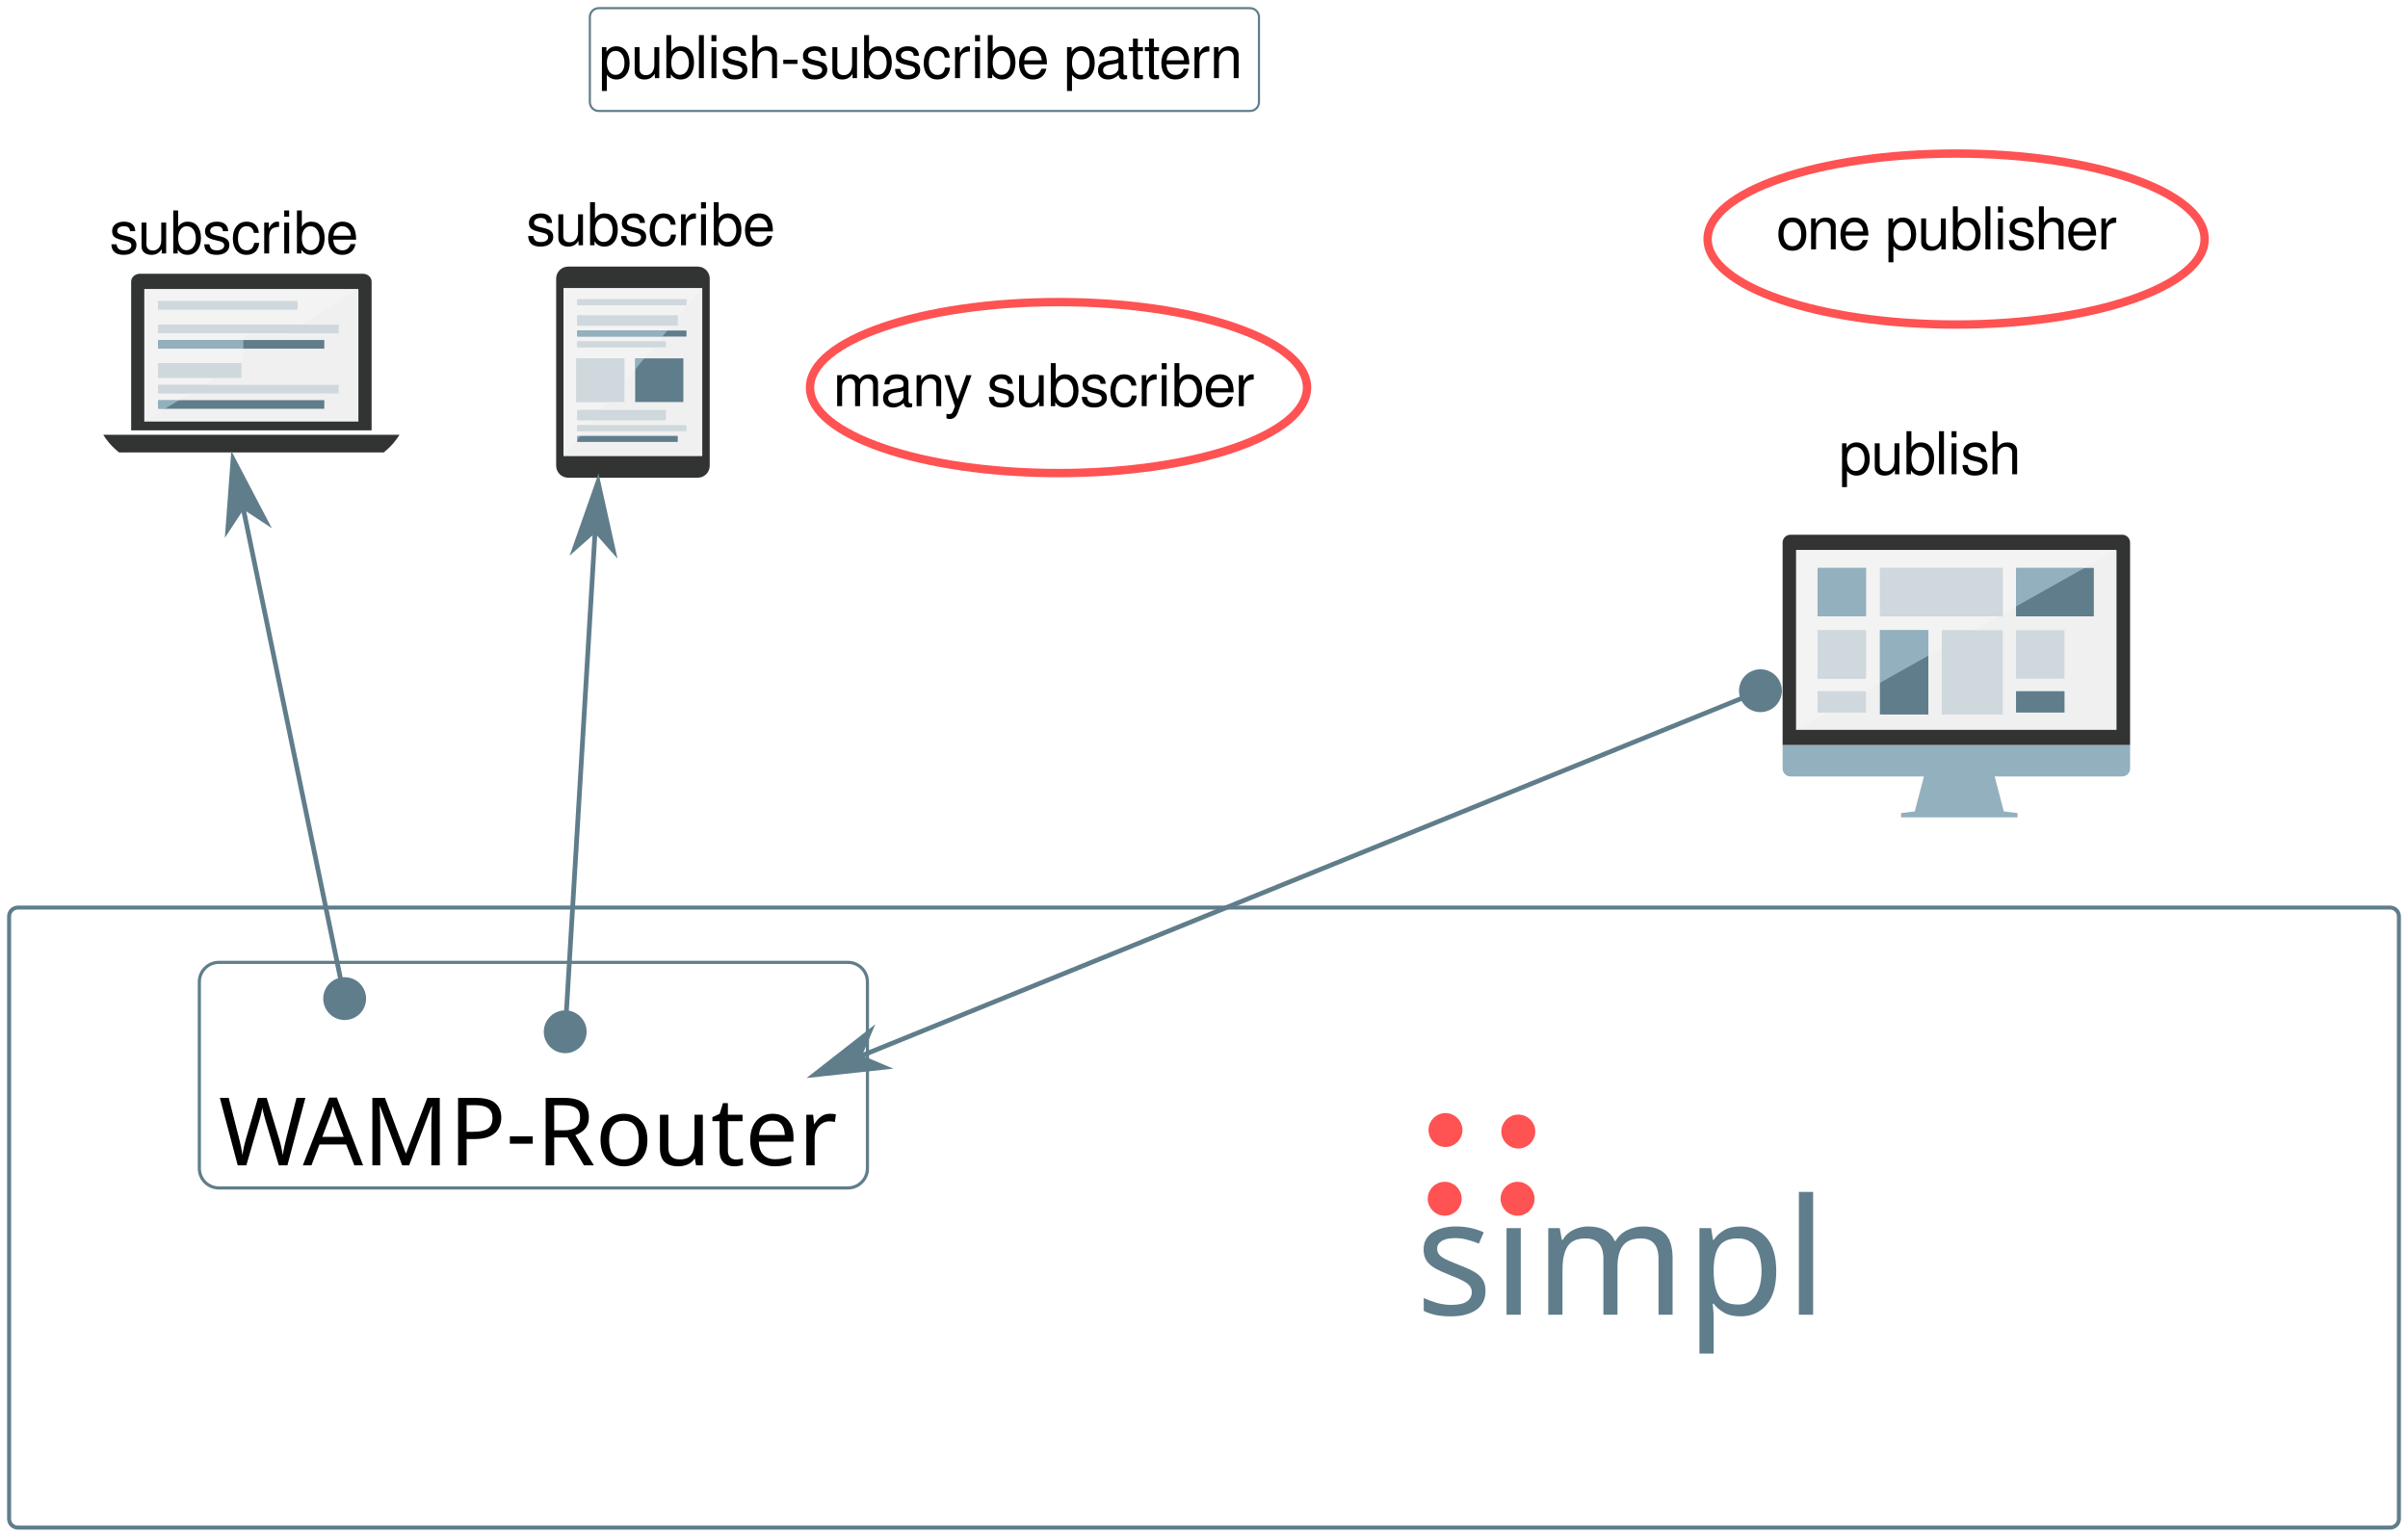
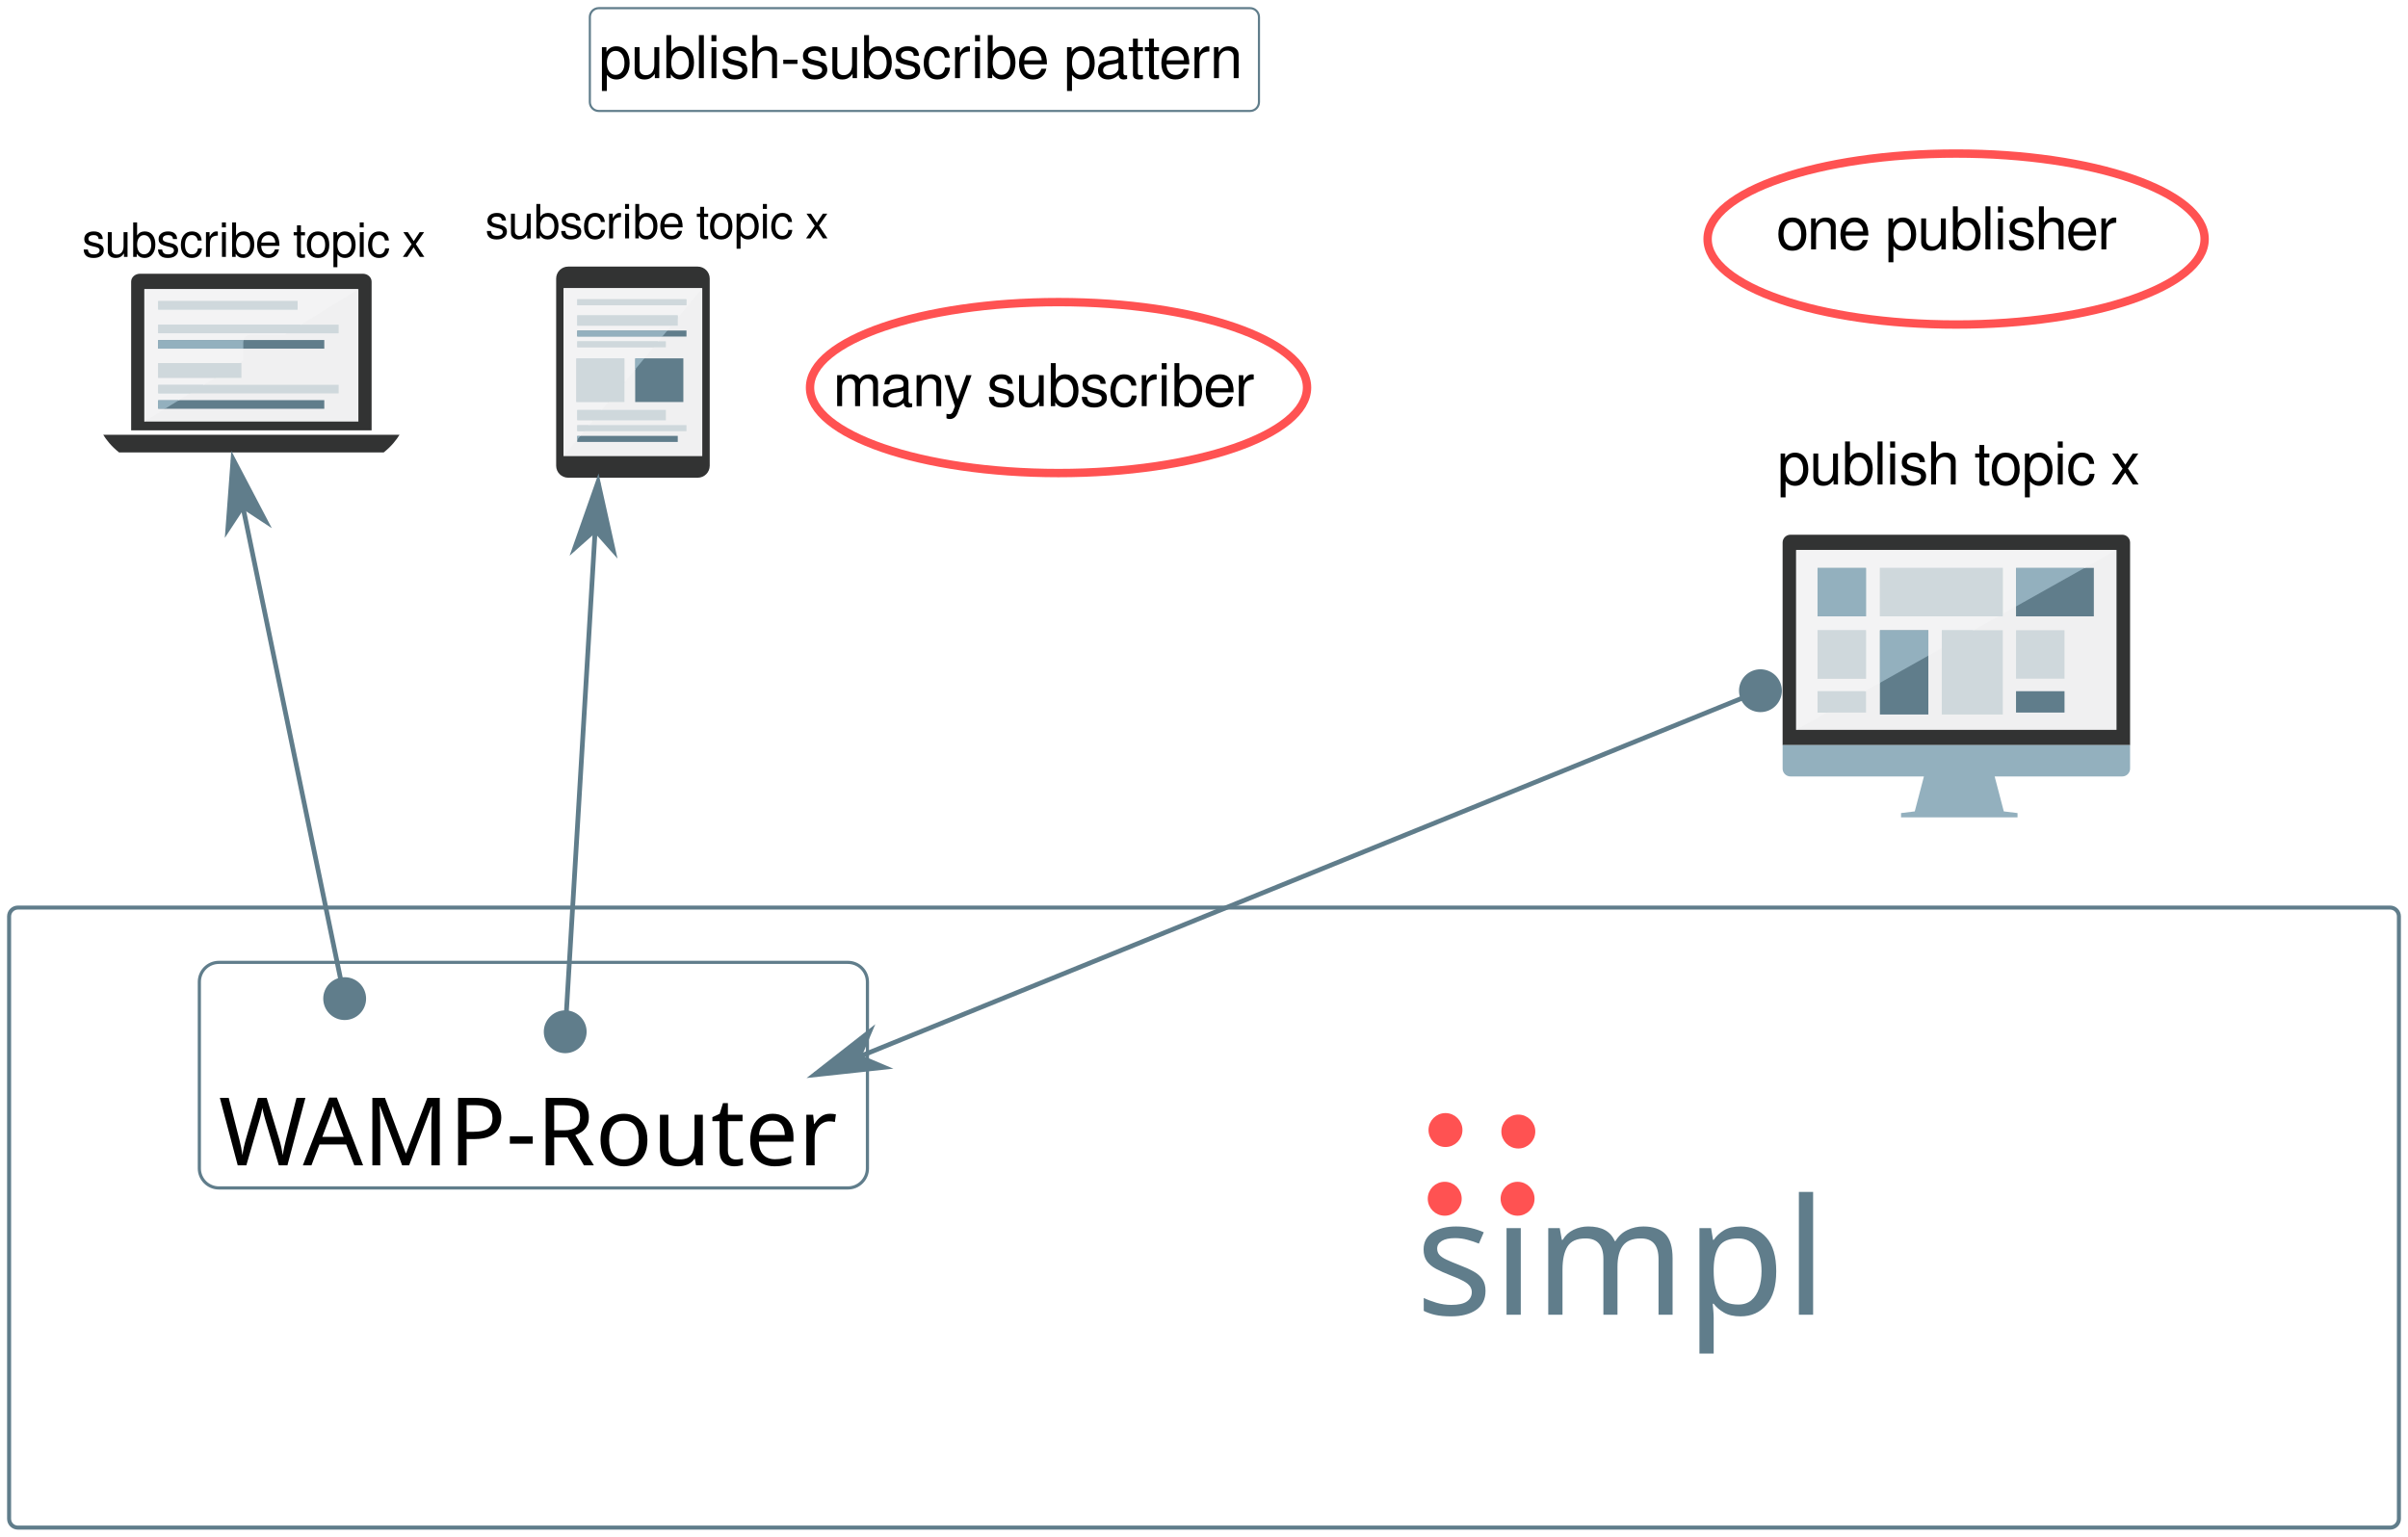
<svg xmlns="http://www.w3.org/2000/svg" id="svg2" version="1.1" width="1019.263" height="650.573" viewBox="0 0 1019.263 650.573">
  <defs id="defs6">
    <marker style="overflow:visible" id="marker6931" refX="0" refY="0" orient="auto">
      <path transform="matrix(-0.8,0,0,-0.8,-10,0)" style="fill:#607d8b;fill-opacity:1;fill-rule:evenodd;stroke:#607d8b;stroke-width:1pt;stroke-opacity:1" d="M 0,0 5,-5 -12.5,0 5,5 Z" id="path6933" />
    </marker>
    <marker style="overflow:visible" id="marker6819" refX="0" refY="0" orient="auto">
      <path transform="matrix(0.8,0,0,0.8,5.92,0.8)" style="fill:#607d8b;fill-opacity:1;fill-rule:evenodd;stroke:#607d8b;stroke-width:1pt;stroke-opacity:1" d="m -2.5,-1 c 0,2.76 -2.24,5 -5,5 -2.76,0 -5,-2.24 -5,-5 0,-2.76 2.24,-5 5,-5 2.76,0 5,2.24 5,5 z" id="path6821" />
    </marker>
    <marker orient="auto" refY="0" refX="0" id="marker6187" style="overflow:visible">
      <path id="path6189" d="M 0,0 5,-5 -12.5,0 5,5 Z" style="fill:#000000;fill-opacity:1;fill-rule:evenodd;stroke:#000000;stroke-width:1pt;stroke-opacity:1" transform="matrix(-0.8,0,0,-0.8,-10,0)" />
    </marker>
    <marker orient="auto" refY="0" refX="0" id="marker6123" style="overflow:visible">
      <path id="path6125" d="m -2.5,-1 c 0,2.76 -2.24,5 -5,5 -2.76,0 -5,-2.24 -5,-5 0,-2.76 2.24,-5 5,-5 2.76,0 5,2.24 5,5 z" style="fill:#ff5252;fill-opacity:1;fill-rule:evenodd;stroke:#ff5252;stroke-width:1pt;stroke-opacity:1" transform="matrix(0.8,0,0,0.8,5.92,0.8)" />
    </marker>
    <marker orient="auto" refY="0" refX="0" id="Arrow1Lstart" style="overflow:visible">
      <path id="path5657" d="M 0,0 5,-5 -12.5,0 5,5 Z" style="fill:#000000;fill-opacity:1;fill-rule:evenodd;stroke:#000000;stroke-width:1pt;stroke-opacity:1" transform="matrix(0.8,0,0,0.8,10,0)" />
    </marker>
    <marker orient="auto" refY="0" refX="0" id="DotL" style="overflow:visible">
      <path id="path5718" d="m -2.5,-1 c 0,2.76 -2.24,5 -5,5 -2.76,0 -5,-2.24 -5,-5 0,-2.76 2.24,-5 5,-5 2.76,0 5,2.24 5,5 z" style="fill:#ff5252;fill-opacity:1;fill-rule:evenodd;stroke:#ff5252;stroke-width:1pt;stroke-opacity:1" transform="matrix(0.8,0,0,0.8,5.92,0.8)" />
    </marker>
    <marker orient="auto" refY="0" refX="0" id="marker6057-3" style="overflow:visible">
      <path id="path6059-4" d="m -2.5,-1 c 0,2.76 -2.24,5 -5,5 -2.76,0 -5,-2.24 -5,-5 0,-2.76 2.24,-5 5,-5 2.76,0 5,2.24 5,5 z" style="fill:#ff5252;fill-opacity:1;fill-rule:evenodd;stroke:#ff5252;stroke-width:1pt;stroke-opacity:1" transform="matrix(0.8,0,0,0.8,5.92,0.8)" />
    </marker>
    <marker orient="auto" refY="0" refX="0" id="marker6057-37" style="overflow:visible">
      <path id="path6059-47" d="m -2.5,-1 c 0,2.76 -2.24,5 -5,5 -2.76,0 -5,-2.24 -5,-5 0,-2.76 2.24,-5 5,-5 2.76,0 5,2.24 5,5 z" style="fill:#ff5252;fill-opacity:1;fill-rule:evenodd;stroke:#ff5252;stroke-width:1pt;stroke-opacity:1" transform="matrix(0.8,0,0,0.8,5.92,0.8)" />
    </marker>
    <marker orient="auto" refY="0" refX="0" id="marker6057-6" style="overflow:visible">
      <path id="path6059-2" d="m -2.5,-1 c 0,2.76 -2.24,5 -5,5 -2.76,0 -5,-2.24 -5,-5 0,-2.76 2.24,-5 5,-5 2.76,0 5,2.24 5,5 z" style="fill:#ff5252;fill-opacity:1;fill-rule:evenodd;stroke:#ff5252;stroke-width:1pt;stroke-opacity:1" transform="matrix(0.8,0,0,0.8,5.92,0.8)" />
    </marker>
    <marker orient="auto" refY="0" refX="0" id="marker6057-37-3" style="overflow:visible">
      <path id="path6059-47-8" d="m -2.5,-1 c 0,2.76 -2.24,5 -5,5 -2.76,0 -5,-2.24 -5,-5 0,-2.76 2.24,-5 5,-5 2.76,0 5,2.24 5,5 z" style="fill:#ff5252;fill-opacity:1;fill-rule:evenodd;stroke:#ff5252;stroke-width:1pt;stroke-opacity:1" transform="matrix(0.8,0,0,0.8,5.92,0.8)" />
    </marker>
    <marker orient="auto" refY="0" refX="0" id="marker6057-37-0" style="overflow:visible">
      <path id="path6059-47-2" d="m -2.5,-1 c 0,2.76 -2.24,5 -5,5 -2.76,0 -5,-2.24 -5,-5 0,-2.76 2.24,-5 5,-5 2.76,0 5,2.24 5,5 z" style="fill:#ff5252;fill-opacity:1;fill-rule:evenodd;stroke:#ff5252;stroke-width:1pt;stroke-opacity:1" transform="matrix(0.8,0,0,0.8,5.92,0.8)" />
    </marker>
    <marker orient="auto" refY="0" refX="0" id="marker6057-37-02" style="overflow:visible">
      <path id="path6059-47-9" d="m -2.5,-1 c 0,2.76 -2.24,5 -5,5 -2.76,0 -5,-2.24 -5,-5 0,-2.76 2.24,-5 5,-5 2.76,0 5,2.24 5,5 z" style="fill:#ff5252;fill-opacity:1;fill-rule:evenodd;stroke:#ff5252;stroke-width:1pt;stroke-opacity:1" transform="matrix(0.8,0,0,0.8,5.92,0.8)" />
    </marker>
    <marker orient="auto" refY="0" refX="0" id="marker6057-37-33" style="overflow:visible">
      <path id="path6059-47-90" d="m -2.5,-1 c 0,2.76 -2.24,5 -5,5 -2.76,0 -5,-2.24 -5,-5 0,-2.76 2.24,-5 5,-5 2.76,0 5,2.24 5,5 z" style="fill:#ff5252;fill-opacity:1;fill-rule:evenodd;stroke:#ff5252;stroke-width:1pt;stroke-opacity:1" transform="matrix(0.8,0,0,0.8,5.92,0.8)" />
    </marker>
  </defs>
  <rect style="opacity:1;fill:none;fill-opacity:1;fill-rule:evenodd;stroke:#607d8b;stroke-width:1.702;stroke-linecap:round;stroke-linejoin:round;stroke-miterlimit:4;stroke-dasharray:none;stroke-dashoffset:0;stroke-opacity:1" id="rect5641" width="1011.562" height="262.5" x="3.851" y="384.221" ry="3.725" />
  <rect style="opacity:1;fill:none;fill-opacity:1;fill-rule:evenodd;stroke:#607d8b;stroke-width:1.34;stroke-linecap:round;stroke-linejoin:round;stroke-miterlimit:4;stroke-dasharray:none;stroke-dashoffset:0;stroke-opacity:1" id="rect3338-2" width="282.788" height="95.494" x="84.381" y="407.426" ry="8.271" />
  <path id="path18" style="fill:#f0f0f1;fill-opacity:1;fill-rule:nonzero;stroke:none" d="m 61.114,178.459 90.582,0 0,-56.03 -90.582,0 0,56.03 z" />
  <path id="path20" style="fill:#323333;fill-opacity:1;fill-rule:nonzero;stroke:none" d="m 151.696,178.459 -90.582,0 0,-56.03 90.582,0 0,56.03 m 5.601,-59.209 c 0,-1.945 -1.744,-3.359 -3.688,-3.359 l -94.375,0 c -1.947,0 -3.723,1.414 -3.723,3.359 l 0,62.944 101.785,0 0,-62.944" />
  <path id="path22" style="fill:#323333;fill-opacity:1;fill-rule:nonzero;stroke:none;marker-end:" d="m 129.519,184.062 -85.822,0 c 1.211,2.007 3.294,4.768 6.687,7.47 l 112.042,0 c 3.39,-2.703 5.478,-5.463 6.688,-7.47 l -39.595,0" />
  <path id="path24" style="fill:#cfd8dc;fill-opacity:1;fill-rule:nonzero;stroke:none" d="m 66.937,159.979 35.256,0 0,-6.282 -35.256,0 0,6.282 z" />
  <path id="path26" style="fill:#cfd8dc;fill-opacity:1;fill-rule:nonzero;stroke:none" d="m 66.937,166.557 76.408,0 0,-3.657 -76.408,0 0,3.657 z" />
  <path id="path28" style="fill:#607d8b;fill-opacity:1;fill-rule:nonzero;stroke:none" d="m 66.937,173.059 70.327,0 0,-3.655 -70.327,0 0,3.655 z" />
  <path id="path30" style="fill:#cfd8dc;fill-opacity:1;fill-rule:nonzero;stroke:none" d="m 66.937,141.106 76.408,0 0,-3.657 -76.408,0 0,3.657 z" />
  <path id="path32" style="fill:#607d8b;fill-opacity:1;fill-rule:nonzero;stroke:none" d="m 66.937,147.609 70.327,0 0,-3.659 -70.327,0 0,3.659 z" />
  <path id="path34" style="fill:#cfd8dc;fill-opacity:1;fill-rule:nonzero;stroke:none" d="m 66.937,131.084 59.033,0 0,-3.659 -59.033,0 0,3.659 z" />
  <path id="path38" style="fill:#f3f3f4;fill-opacity:1;fill-rule:nonzero;stroke:none" d="m 61.114,178.459 0,-56.03 90.582,0 -24.284,15.021 -60.475,0 0,3.656 54.564,0 -0.895,0.554 -14.304,0 c -1.474,0 -2.723,0.961 -3.154,2.29 l -36.211,0 0,3.659 36.05,0 0,4.949 -1.843,1.14 -34.208,0 0,6.281 24.053,0 -4.724,2.922 -19.329,0 0,3.656 13.416,0 -4.6,2.846 -8.816,0 0,3.655 2.906,0 -8.729,5.4 m 5.823,-51.034 0,3.659 59.033,0 0,-3.659 -59.033,0" />
  <path id="path40" style="fill:#cfd8dc;fill-opacity:1;fill-rule:nonzero;stroke:none" d="m 90.99,159.979 -24.053,0 0,-6.281 34.208,0 -10.155,6.281" />
  <path id="path42" style="fill:#cfd8dc;fill-opacity:1;fill-rule:nonzero;stroke:none" d="m 80.353,166.557 -13.416,0 0,-3.656 19.329,0 -5.913,3.656" />
  <path id="path44" style="fill:#93b0be;fill-opacity:1;fill-rule:nonzero;stroke:none" d="m 69.844,173.059 -2.906,0 0,-3.655 8.816,0 -5.91,3.655" />
  <path id="path46" style="fill:#cfd8dc;fill-opacity:1;fill-rule:nonzero;stroke:none" d="m 121.501,141.106 -54.564,0 0,-3.656 60.475,0 -5.911,3.656" />
  <path id="path48" style="fill:#93b0be;fill-opacity:1;fill-rule:nonzero;stroke:none" d="m 102.987,147.609 -36.05,0 0,-3.659 36.211,0 c -0.105,0.324 -0.161,0.667 -0.161,1.025 l 0,2.634" />
  <path id="path50" style="fill:#cfd8dc;fill-opacity:1;fill-rule:nonzero;stroke:none" d="m 66.937,131.084 59.033,0 0,-3.659 -59.033,0 0,3.659 z" />
  <g id="g6734" transform="translate(939.7834,-78.3634)">
    <path d="m -185.236,393.819 0,-85.76 c 0,-1.833 1.484,-3.315 3.315,-3.315 l 140.449,0 c 1.83,0 3.315,1.482 3.315,3.315 l 0,85.76 -147.079,0" style="fill:#323333;fill-opacity:1;fill-rule:evenodd;stroke:none" id="path52" />
    <path d="m -185.236,393.819 0,9.943 c 0,1.829 1.484,3.314 3.315,3.314 l 56.501,0 -3.879,14.797 -5.805,0.708 0,1.826 49.304,0 0,-1.826 -5.806,-0.708 -3.877,-14.797 54.011,0 c 1.83,0 3.315,-1.485 3.315,-3.314 l 0,-9.943 -147.079,0" style="fill:#93b0be;fill-opacity:1;fill-rule:evenodd;stroke:none" id="path54" />
    <path d="m -179.491,387.351 135.589,0 0,-76.141 -135.589,0 0,76.141 z" style="fill:#f0f0f1;fill-opacity:1;fill-rule:evenodd;stroke:none" id="path56" />
    <path d="m -170.454,339.303 20.523,0 0,-20.524 -20.523,0 0,20.524 z" style="fill:#607d8b;fill-opacity:1;fill-rule:evenodd;stroke:none" id="path58" />
    <path d="m -86.435,365.688 20.525,0 0,-20.523 -20.525,0 0,20.523 z" style="fill:#cfd8dc;fill-opacity:1;fill-rule:evenodd;stroke:none" id="path60" />
    <path d="m -86.435,339.303 32.934,0 0,-20.524 -32.934,0 0,20.524 z" style="fill:#607d8b;fill-opacity:1;fill-rule:evenodd;stroke:none" id="path64" />
    <path d="m -170.454,365.688 20.523,0 0,-20.523 -20.523,0 0,20.523 z" style="fill:#cfd8dc;fill-opacity:1;fill-rule:evenodd;stroke:none" id="path66" />
    <path d="m -170.454,380.028 20.523,0 0,-9.039 -20.523,0 0,9.039 z" style="fill:#cfd8dc;fill-opacity:1;fill-rule:evenodd;stroke:none" id="path68" />
    <path d="m -86.435,380.028 20.525,0 0,-9.039 -20.525,0 0,9.039 z" style="fill:#607d8b;fill-opacity:1;fill-rule:evenodd;stroke:none" id="path70" />
    <path d="m -117.856,380.851 25.82,0 0,-35.685 -25.82,0 0,35.685 z" style="fill:#cfd8dc;fill-opacity:1;fill-rule:evenodd;stroke:none" id="path72" />
    <path d="m -144.066,339.303 52.03,0 0,-20.524 -52.03,0 0,20.524 z" style="fill:#cfd8dc;fill-opacity:1;fill-rule:evenodd;stroke:none" id="path74" />
    <path d="m -144.066,380.851 20.523,0 0,-35.685 -20.523,0 0,35.685 z" style="fill:#607d8b;fill-opacity:1;fill-rule:evenodd;stroke:none" id="path76" />
    <path d="m -179.491,387.351 0,-76.141 135.589,0 -13.479,7.57 -29.054,0 0,16.315 -5.601,3.145 0,-19.46 -52.03,0 0,20.524 50.138,0 -10.44,5.862 -13.488,0 0,7.574 -5.688,3.194 0,-10.768 -20.523,0 0,22.293 -6.287,3.531 -20.1,0 0,9.039 4.003,0 -13.04,7.322 m 9.037,-42.185 0,20.523 20.523,0 0,-20.523 -20.523,0 m 0,-26.386 0,20.524 20.523,0 0,-20.524 -20.523,0" style="fill:#f3f3f4;fill-opacity:1;fill-rule:nonzero;stroke:none" id="path182" />
    <path d="m -170.454,339.303 20.523,0 0,-20.524 -20.523,0 0,20.524 z" style="fill:#93b0be;fill-opacity:1;fill-rule:nonzero;stroke:none" id="path184" />
    <path d="m -86.435,335.095 0,-16.315 29.054,0 -29.054,16.315" style="fill:#93b0be;fill-opacity:1;fill-rule:nonzero;stroke:none" id="path186" />
    <path d="m -170.454,365.688 20.523,0 0,-20.523 -20.523,0 0,20.523 z" style="fill:#cfd8dc;fill-opacity:1;fill-rule:nonzero;stroke:none" id="path188" />
    <path d="m -166.451,380.028 -4.003,0 0,-9.039 20.1,0 -16.098,9.039" style="fill:#cfd8dc;fill-opacity:1;fill-rule:nonzero;stroke:none" id="path190" />
    <path d="m -117.856,352.74 0,-7.574 13.488,0 -13.488,7.574" style="fill:#cfd8dc;fill-opacity:1;fill-rule:nonzero;stroke:none" id="path192" />
    <path d="m -93.929,339.303 -50.138,0 0,-20.524 52.03,0 0,19.46 -1.893,1.064" style="fill:#cfd8dc;fill-opacity:1;fill-rule:nonzero;stroke:none" id="path194" />
    <path d="m -144.066,367.458 0,-22.293 20.523,0 0,10.768 -20.523,11.525" style="fill:#93b0be;fill-opacity:1;fill-rule:nonzero;stroke:none" id="path196" />
  </g>
  <g id="g6756" transform="translate(351.982,-27.70593)">
    <path d="m -111.494,140.57 54.844,0 c 2.806,0 5.082,2.272 5.082,5.079 l 0,79.22 c 0,2.806 -2.276,5.078 -5.082,5.078 l -54.844,0 c -2.805,0 -5.076,-2.272 -5.076,-5.078 l 0,-79.22 c 0,-2.806 2.271,-5.079 5.076,-5.079" style="fill:#323333;fill-opacity:1;fill-rule:evenodd;stroke:none" id="path80" />
    <path d="m -113.418,220.807 58.693,0 0,-71.098 -58.693,0 0,71.098 z" style="fill:#f0f0f1;fill-opacity:1;fill-rule:evenodd;stroke:none" id="path84" />
    <path d="m -107.664,205.641 37.53,0 0,-4.398 -37.53,0 0,4.398 z" style="fill:#cfd8dc;fill-opacity:1;fill-rule:nonzero;stroke:none" id="path86" />
    <path d="m -107.664,210.248 46.254,0 0,-2.562 -46.254,0 0,2.562 z" style="fill:#cfd8dc;fill-opacity:1;fill-rule:nonzero;stroke:none" id="path88" />
    <path d="m -107.664,214.799 42.567,0 0,-2.562 -42.567,0 0,2.562 z" style="fill:#607d8b;fill-opacity:1;fill-rule:nonzero;stroke:none" id="path90" />
    <path d="m -107.664,165.587 42.567,0 0,-4.396 -42.567,0 0,4.396 z" style="fill:#cfd8dc;fill-opacity:1;fill-rule:nonzero;stroke:none" id="path92" />
    <path d="m -107.664,170.192 46.254,0 0,-2.56 -46.254,0 0,2.56 z" style="fill:#607d8b;fill-opacity:1;fill-rule:nonzero;stroke:none" id="path94" />
    <path d="m -107.664,174.743 37.53,0 0,-2.56 -37.53,0 0,2.56 z" style="fill:#cfd8dc;fill-opacity:1;fill-rule:nonzero;stroke:none" id="path96" />
    <path d="m -107.664,156.927 46.235,0 0,-2.56 -46.235,0 0,2.56 z" style="fill:#cfd8dc;fill-opacity:1;fill-rule:nonzero;stroke:none" id="path98" />
    <path d="m -108.055,197.904 20.384,0 0,-18.485 -20.384,0 0,18.485 z" style="fill:#cfd8dc;fill-opacity:1;fill-rule:nonzero;stroke:none" id="path100" />
    <path d="m -83.114,197.904 20.383,0 0,-18.485 -20.383,0 0,18.485 z" style="fill:#607d8b;fill-opacity:1;fill-rule:nonzero;stroke:none" id="path102" />
    <path d="m -113.418,220.807 0,-71.098 58.693,0 -10.371,12.562 0,-1.081 -42.568,0 0,4.396 39.831,0 -1.688,2.045 -38.144,0 0,2.56 36.03,0 -1.644,1.991 -34.386,0 0,2.56 32.273,0 -3.86,4.675 -3.862,0 0,4.68 -4.558,5.521 0,-10.202 -20.384,0 0,18.485 13.545,0 -2.756,3.339 -10.398,0 0,4.398 6.766,0 -1.688,2.045 -5.079,0 0,2.562 2.962,0 -1.643,1.989 -1.32,0 0,1.6 -5.754,6.97 m 5.754,-66.44 0,2.56 46.235,0 0,-2.56 -46.235,0" style="fill:#f3f3f4;fill-opacity:1;fill-rule:nonzero;stroke:none" id="path198" />
    <path d="m -100.898,205.641 -6.766,0 0,-4.398 10.398,0 -3.631,4.398" style="fill:#cfd8dc;fill-opacity:1;fill-rule:nonzero;stroke:none" id="path200" />
    <path d="m -104.702,210.248 -2.962,0 0,-2.562 5.079,0 -2.116,2.562" style="fill:#cfd8dc;fill-opacity:1;fill-rule:nonzero;stroke:none" id="path202" />
    <path d="m -107.664,213.837 0,-1.6 1.32,0 -1.32,1.6" style="fill:#93b0be;fill-opacity:1;fill-rule:nonzero;stroke:none" id="path204" />
    <path d="m -67.833,165.587 -39.831,0 0,-4.396 42.568,0 0,1.081 -2.736,3.315" style="fill:#cfd8dc;fill-opacity:1;fill-rule:nonzero;stroke:none" id="path206" />
    <path d="m -71.634,170.192 -36.03,0 0,-2.56 38.144,0 -2.114,2.56" style="fill:#93b0be;fill-opacity:1;fill-rule:nonzero;stroke:none" id="path208" />
    <path d="m -75.392,174.743 -32.273,0 0,-2.56 34.386,0 -2.114,2.56" style="fill:#cfd8dc;fill-opacity:1;fill-rule:nonzero;stroke:none" id="path210" />
    <path d="m -107.664,156.927 46.235,0 0,-2.56 -46.235,0 0,2.56 z" style="fill:#cfd8dc;fill-opacity:1;fill-rule:nonzero;stroke:none" id="path212" />
    <path d="m -94.51,197.904 -13.545,0 0,-18.485 20.384,0 0,10.202 -6.839,8.284" style="fill:#cfd8dc;fill-opacity:1;fill-rule:nonzero;stroke:none" id="path214" />
    <path d="m -83.114,184.098 0,-4.68 3.862,0 -3.862,4.68" style="fill:#93b0be;fill-opacity:1;fill-rule:nonzero;stroke:none" id="path216" />
  </g>
  <g id="g4724">
    <path style="color:#000000;font-style:normal;font-variant:normal;font-weight:normal;font-stretch:normal;font-size:medium;line-height:normal;font-family:sans-serif;text-indent:0;text-align:start;text-decoration:none;text-decoration-line:none;text-decoration-style:solid;text-decoration-color:#000000;letter-spacing:normal;word-spacing:normal;text-transform:none;direction:ltr;block-progression:tb;writing-mode:lr-tb;baseline-shift:baseline;text-anchor:start;white-space:normal;clip-rule:nonzero;display:inline;overflow:visible;visibility:visible;opacity:1;isolation:auto;mix-blend-mode:normal;color-interpolation:sRGB;color-interpolation-filters:linearRGB;solid-color:#000000;solid-opacity:1;fill:#607d8b;fill-opacity:1;fill-rule:evenodd;stroke:none;stroke-width:2;stroke-linecap:butt;stroke-linejoin:miter;stroke-miterlimit:4;stroke-dasharray:none;stroke-dashoffset:0;stroke-opacity:1;color-rendering:auto;image-rendering:auto;shape-rendering:auto;text-rendering:auto;enable-background:accumulate" d="m 99.674,194.453 -1.959,0.404 47.164,227.959 1.959,-0.404 -47.164,-227.959 z" id="path6779" />
    <path style="fill:#607d8b;fill-opacity:1;fill-rule:evenodd;stroke:#607d8b;stroke-width:1.6pt;stroke-opacity:1" d="m 144.27,414.937 c 4.324,-0.895 8.56,1.889 9.455,6.213 0.895,4.324 -1.889,8.56 -6.213,9.455 -4.324,0.895 -8.56,-1.889 -9.455,-6.213 -0.895,-4.324 1.889,-8.56 6.213,-9.455 z" id="path4730" />
    <path style="fill:#607d8b;fill-opacity:1;fill-rule:evenodd;stroke:#607d8b;stroke-width:1.6pt;stroke-opacity:1" d="m 102.747,214.241 9.455,6.213 -13.507,-25.798 -2.161,29.04 z" id="path4732" />
  </g>
  <g id="g4714">
    <path style="color:#000000;font-style:normal;font-variant:normal;font-weight:normal;font-stretch:normal;font-size:medium;line-height:normal;font-family:sans-serif;text-indent:0;text-align:start;text-decoration:none;text-decoration-line:none;text-decoration-style:solid;text-decoration-color:#000000;letter-spacing:normal;word-spacing:normal;text-transform:none;direction:ltr;block-progression:tb;writing-mode:lr-tb;baseline-shift:baseline;text-anchor:start;white-space:normal;clip-rule:nonzero;display:inline;overflow:visible;visibility:visible;opacity:1;isolation:auto;mix-blend-mode:normal;color-interpolation:sRGB;color-interpolation-filters:linearRGB;solid-color:#000000;solid-opacity:1;fill:#607d8b;fill-opacity:1;fill-rule:evenodd;stroke:none;stroke-width:2;stroke-linecap:butt;stroke-linejoin:miter;stroke-miterlimit:4;stroke-dasharray:none;stroke-dashoffset:0;stroke-opacity:1;color-rendering:auto;image-rendering:auto;shape-rendering:auto;text-rendering:auto;enable-background:accumulate" d="m 744.639,291.551 -400.02,162.453 0.752,1.854 400.02,-162.455 -0.752,-1.852 z" id="path6811" />
    <path id="path4720" d="m 737.75,295.427 c -1.662,-4.091 0.31,-8.761 4.402,-10.422 4.091,-1.662 8.761,0.31 10.422,4.402 1.662,4.091 -0.31,8.761 -4.402,10.422 -4.091,1.662 -8.761,-0.31 -10.422,-4.402 z" style="fill:#607d8b;fill-opacity:1;fill-rule:evenodd;stroke:#607d8b;stroke-width:1.6pt;stroke-opacity:1" />
    <path id="path4722" d="m 363.525,447.405 4.402,-10.422 -22.932,17.948 28.952,-3.123 z" style="fill:#607d8b;fill-opacity:1;fill-rule:evenodd;stroke:#607d8b;stroke-width:1.6pt;stroke-opacity:1" />
  </g>
  <g id="g4589">
    <path style="color:#000000;font-style:normal;font-variant:normal;font-weight:normal;font-stretch:normal;font-size:medium;line-height:normal;font-family:sans-serif;text-indent:0;text-align:start;text-decoration:none;text-decoration-line:none;text-decoration-style:solid;text-decoration-color:#000000;letter-spacing:normal;word-spacing:normal;text-transform:none;direction:ltr;block-progression:tb;writing-mode:lr-tb;baseline-shift:baseline;text-anchor:start;white-space:normal;clip-rule:nonzero;display:inline;overflow:visible;visibility:visible;opacity:1;isolation:auto;mix-blend-mode:normal;color-interpolation:sRGB;color-interpolation-filters:linearRGB;solid-color:#000000;solid-opacity:1;fill:#607d8b;fill-opacity:1;fill-rule:evenodd;stroke:none;stroke-width:2;stroke-linecap:butt;stroke-linejoin:miter;stroke-miterlimit:4;stroke-dasharray:none;stroke-dashoffset:0;stroke-opacity:1;color-rendering:auto;image-rendering:auto;shape-rendering:auto;text-rendering:auto;enable-background:accumulate" d="m 252.127,204.213 -13.871,232.373 1.996,0.119 13.871,-232.373 -1.996,-0.119 z" id="path6779-4" />
    <path style="fill:#607d8b;fill-opacity:1;fill-rule:evenodd;stroke:#607d8b;stroke-width:1.6pt;stroke-opacity:1" d="m 239.721,428.819 c 4.408,0.263 7.772,4.054 7.509,8.462 -0.263,4.408 -4.054,7.772 -8.462,7.509 -4.408,-0.263 -7.772,-4.054 -7.509,-8.462 0.263,-4.408 4.054,-7.772 8.462,-7.509 z" id="path4595" />
    <path style="fill:#607d8b;fill-opacity:1;fill-rule:evenodd;stroke:#607d8b;stroke-width:1.6pt;stroke-opacity:1" d="m 251.933,224.237 7.509,8.462 -6.317,-28.427 -9.654,27.474 z" id="path4598" />
  </g>
  <text xml:space="preserve" style="font-style:normal;font-weight:normal;font-size:40px;line-height:125%;font-family:sans-serif;letter-spacing:0px;word-spacing:0px;fill:#000000;fill-opacity:1;stroke:none;stroke-width:1px;stroke-linecap:butt;stroke-linejoin:miter;stroke-opacity:1" x="92.581" y="493.36" id="text9414">
    <tspan id="tspan9416" x="92.581" y="493.36">WAMP-Router</tspan>
  </text>
-   <text xml:space="preserve" style="font-style:normal;font-variant:normal;font-weight:normal;font-stretch:normal;font-size:25px;line-height:100%;font-family:FreeSans;-inkscape-font-specification:'FreeSans, Normal';text-align:start;letter-spacing:0px;word-spacing:0px;writing-mode:lr-tb;text-anchor:start;fill:#000000;fill-opacity:1;stroke:none;stroke-width:1px;stroke-linecap:butt;stroke-linejoin:miter;stroke-opacity:1" x="778.204" y="200.769" id="text9422">
-     <tspan id="tspan9424" x="778.204" y="200.769">publish</tspan>
+   <text xml:space="preserve" style="font-style:normal;font-variant:normal;font-weight:normal;font-stretch:normal;font-size:25px;line-height:100%;font-family:FreeSans;-inkscape-font-specification:'FreeSans, Normal';text-align:start;letter-spacing:0px;word-spacing:0px;writing-mode:lr-tb;text-anchor:start;fill:#000000;fill-opacity:1;stroke:none;stroke-width:1px;stroke-linecap:butt;stroke-linejoin:miter;stroke-opacity:1" x="752.205" y="205.102" id="text9422">
+     <tspan id="tspan9424" x="752.205" y="205.102">publish topic x</tspan>
  </text>
-   <text xml:space="preserve" style="font-style:normal;font-variant:normal;font-weight:normal;font-stretch:normal;font-size:25px;line-height:100%;font-family:FreeSans;-inkscape-font-specification:'FreeSans, Normal';text-align:start;letter-spacing:0px;word-spacing:0px;writing-mode:lr-tb;text-anchor:start;fill:#000000;fill-opacity:1;stroke:none;stroke-width:1px;stroke-linecap:butt;stroke-linejoin:miter;stroke-opacity:1" x="46.29" y="107.315" id="text9426">
-     <tspan id="tspan9428" x="46.29" y="107.315">subscribe</tspan>
+   <text xml:space="preserve" style="font-style:normal;font-variant:normal;font-weight:normal;font-stretch:normal;font-size:20px;line-height:100%;font-family:FreeSans;-inkscape-font-specification:'FreeSans, Normal';text-align:start;letter-spacing:0px;word-spacing:0px;writing-mode:lr-tb;text-anchor:start;fill:#000000;fill-opacity:1;stroke:none;stroke-width:1px;stroke-linecap:butt;stroke-linejoin:miter;stroke-opacity:1" x="34.736" y="108.759" id="text9426">
+     <tspan id="tspan9428" x="34.736" y="108.759">subscribe topic x</tspan>
  </text>
-   <text xml:space="preserve" style="font-style:normal;font-variant:normal;font-weight:normal;font-stretch:normal;font-size:25px;line-height:100%;font-family:FreeSans;-inkscape-font-specification:'FreeSans, Normal';text-align:start;letter-spacing:0px;word-spacing:0px;writing-mode:lr-tb;text-anchor:start;fill:#000000;fill-opacity:1;stroke:none;stroke-width:1px;stroke-linecap:butt;stroke-linejoin:miter;stroke-opacity:1" x="222.718" y="103.821" id="text9430">
-     <tspan id="tspan9432" x="222.718" y="103.821">subscribe</tspan>
+   <text xml:space="preserve" style="font-style:normal;font-variant:normal;font-weight:normal;font-stretch:normal;font-size:20px;line-height:100%;font-family:FreeSans;-inkscape-font-specification:'FreeSans, Normal';text-align:start;letter-spacing:0px;word-spacing:0px;writing-mode:lr-tb;text-anchor:start;fill:#000000;fill-opacity:1;stroke:none;stroke-width:1px;stroke-linecap:butt;stroke-linejoin:miter;stroke-opacity:1" x="205.386" y="100.933" id="text9430">
+     <tspan id="tspan9432" x="205.386" y="100.933">subscribe topic x</tspan>
  </text>
  <flowRoot xml:space="preserve" id="flowRoot9434" style="font-style:normal;font-variant:normal;font-weight:normal;font-stretch:normal;font-size:25px;line-height:100%;font-family:FreeSans;-inkscape-font-specification:'FreeSans, Normal';text-align:start;letter-spacing:0px;word-spacing:0px;writing-mode:lr-tb;text-anchor:start;fill:#000000;fill-opacity:1;stroke:none;stroke-width:1px;stroke-linecap:butt;stroke-linejoin:miter;stroke-opacity:1" transform="translate(-6.0915947e-5,-26.83253)">
    <flowRegion id="flowRegion9436">
      <rect id="rect9438" width="427.095" height="202.63" x="-942.404" y="82.617" />
    </flowRegion>
    <flowPara id="flowPara9440" />
  </flowRoot>
  <text xml:space="preserve" style="font-style:normal;font-variant:normal;font-weight:normal;font-stretch:normal;font-size:25px;line-height:100%;font-family:FreeSans;-inkscape-font-specification:'FreeSans, Normal';text-align:start;letter-spacing:0px;word-spacing:0px;writing-mode:lr-tb;text-anchor:start;fill:#000000;fill-opacity:1;stroke:none;stroke-width:1px;stroke-linecap:butt;stroke-linejoin:miter;stroke-opacity:1" x="253.287" y="33.075" id="text9442">
    <tspan id="tspan9444" x="253.287" y="33.075">publish-subscribe pattern</tspan>
  </text>
  <rect style="opacity:1;fill:none;fill-opacity:1;fill-rule:evenodd;stroke:#607d8b;stroke-width:0.905;stroke-linecap:round;stroke-linejoin:round;stroke-miterlimit:4;stroke-dasharray:none;stroke-dashoffset:0;stroke-opacity:1" id="rect3338-2-8" width="283.223" height="43.524" x="249.674" y="3.453" ry="3.77" />
  <text xml:space="preserve" style="font-style:normal;font-variant:normal;font-weight:normal;font-stretch:normal;font-size:25px;line-height:100%;font-family:FreeSans;-inkscape-font-specification:'FreeSans, Normal';text-align:start;letter-spacing:0px;word-spacing:0px;writing-mode:lr-tb;text-anchor:start;fill:#000000;fill-opacity:1;stroke:none;stroke-width:1px;stroke-linecap:butt;stroke-linejoin:miter;stroke-opacity:1" x="352.855" y="171.947" id="text9461">
    <tspan id="tspan9463" x="352.855" y="171.947">many subscriber</tspan>
  </text>
  <text xml:space="preserve" style="font-style:normal;font-variant:normal;font-weight:normal;font-stretch:normal;font-size:25px;line-height:100%;font-family:FreeSans;-inkscape-font-specification:'FreeSans, Normal';text-align:start;letter-spacing:0px;word-spacing:0px;writing-mode:lr-tb;text-anchor:start;fill:#000000;fill-opacity:1;stroke:none;stroke-width:1px;stroke-linecap:butt;stroke-linejoin:miter;stroke-opacity:1" x="752.001" y="105.568" id="text9465">
    <tspan id="tspan9467" x="752.001" y="105.568">one publisher</tspan>
  </text>
  <ellipse style="fill:none;fill-opacity:1;stroke:#ff5252;stroke-width:3.548;stroke-miterlimit:4;stroke-dasharray:none;stroke-dashoffset:0;stroke-opacity:1" id="path9469" cx="448.057" cy="164.086" rx="105.189" ry="36.19" />
  <ellipse style="fill:none;fill-opacity:1;stroke:#ff5252;stroke-width:3.548;stroke-miterlimit:4;stroke-dasharray:none;stroke-dashoffset:0;stroke-opacity:1" id="path9469-5" cx="827.988" cy="101.201" rx="105.189" ry="36.19" />
  <g transform="translate(512.7129,196.7395)" id="layer1">
    <g transform="matrix(0.8554972,0,0,0.8554972,13.05203,38.86751)" id="g4781">
      <text xml:space="preserve" style="font-style:normal;font-variant:normal;font-weight:normal;font-stretch:normal;font-size:80px;line-height:100%;font-family:'Roboto Slab';-inkscape-font-specification:'Roboto Slab, Normal';text-align:start;letter-spacing:0px;word-spacing:0px;writing-mode:lr-tb;text-anchor:start;fill:#607d8b;fill-opacity:1;stroke:none;stroke-width:1px;stroke-linecap:butt;stroke-linejoin:miter;stroke-opacity:1" x="85.714" y="375.219" id="text4136">
        <tspan id="tspan4138" x="85.714" y="375.219">simpl</tspan>
      </text>
      <circle r="7.302" cy="317.819" cx="136.294" id="path4567-7" style="color:#000000;display:inline;overflow:visible;visibility:visible;fill:#ff5252;fill-opacity:1;stroke:#ff5252;stroke-width:2.191px;stroke-linecap:butt;stroke-linejoin:miter;stroke-miterlimit:4;stroke-dasharray:none;stroke-dashoffset:0;stroke-opacity:1;marker:none;enable-background:accumulate" />
      <circle r="7.302" cy="317.816" cx="100.248" id="path4567-7-3" style="color:#000000;display:inline;overflow:visible;visibility:visible;fill:#ff5252;fill-opacity:1;stroke:#ff5252;stroke-width:2.191px;stroke-linecap:butt;stroke-linejoin:miter;stroke-miterlimit:4;stroke-dasharray:none;stroke-dashoffset:0;stroke-opacity:1;marker:none;enable-background:accumulate" />
      <circle r="7.302" cy="283.815" cx="100.62" id="path4567-7-7" style="color:#000000;display:inline;overflow:visible;visibility:visible;fill:#ff5252;fill-opacity:1;stroke:#ff5252;stroke-width:2.191px;stroke-linecap:butt;stroke-linejoin:miter;stroke-miterlimit:4;stroke-dasharray:none;stroke-dashoffset:0;stroke-opacity:1;marker:none;enable-background:accumulate" />
      <circle r="7.302" cy="284.558" cx="136.665" id="path4567-7-9" style="color:#000000;display:inline;overflow:visible;visibility:visible;fill:#ff5252;fill-opacity:1;stroke:#ff5252;stroke-width:2.191px;stroke-linecap:butt;stroke-linejoin:miter;stroke-miterlimit:4;stroke-dasharray:none;stroke-dashoffset:0;stroke-opacity:1;marker:none;enable-background:accumulate" />
    </g>
  </g>
</svg>
